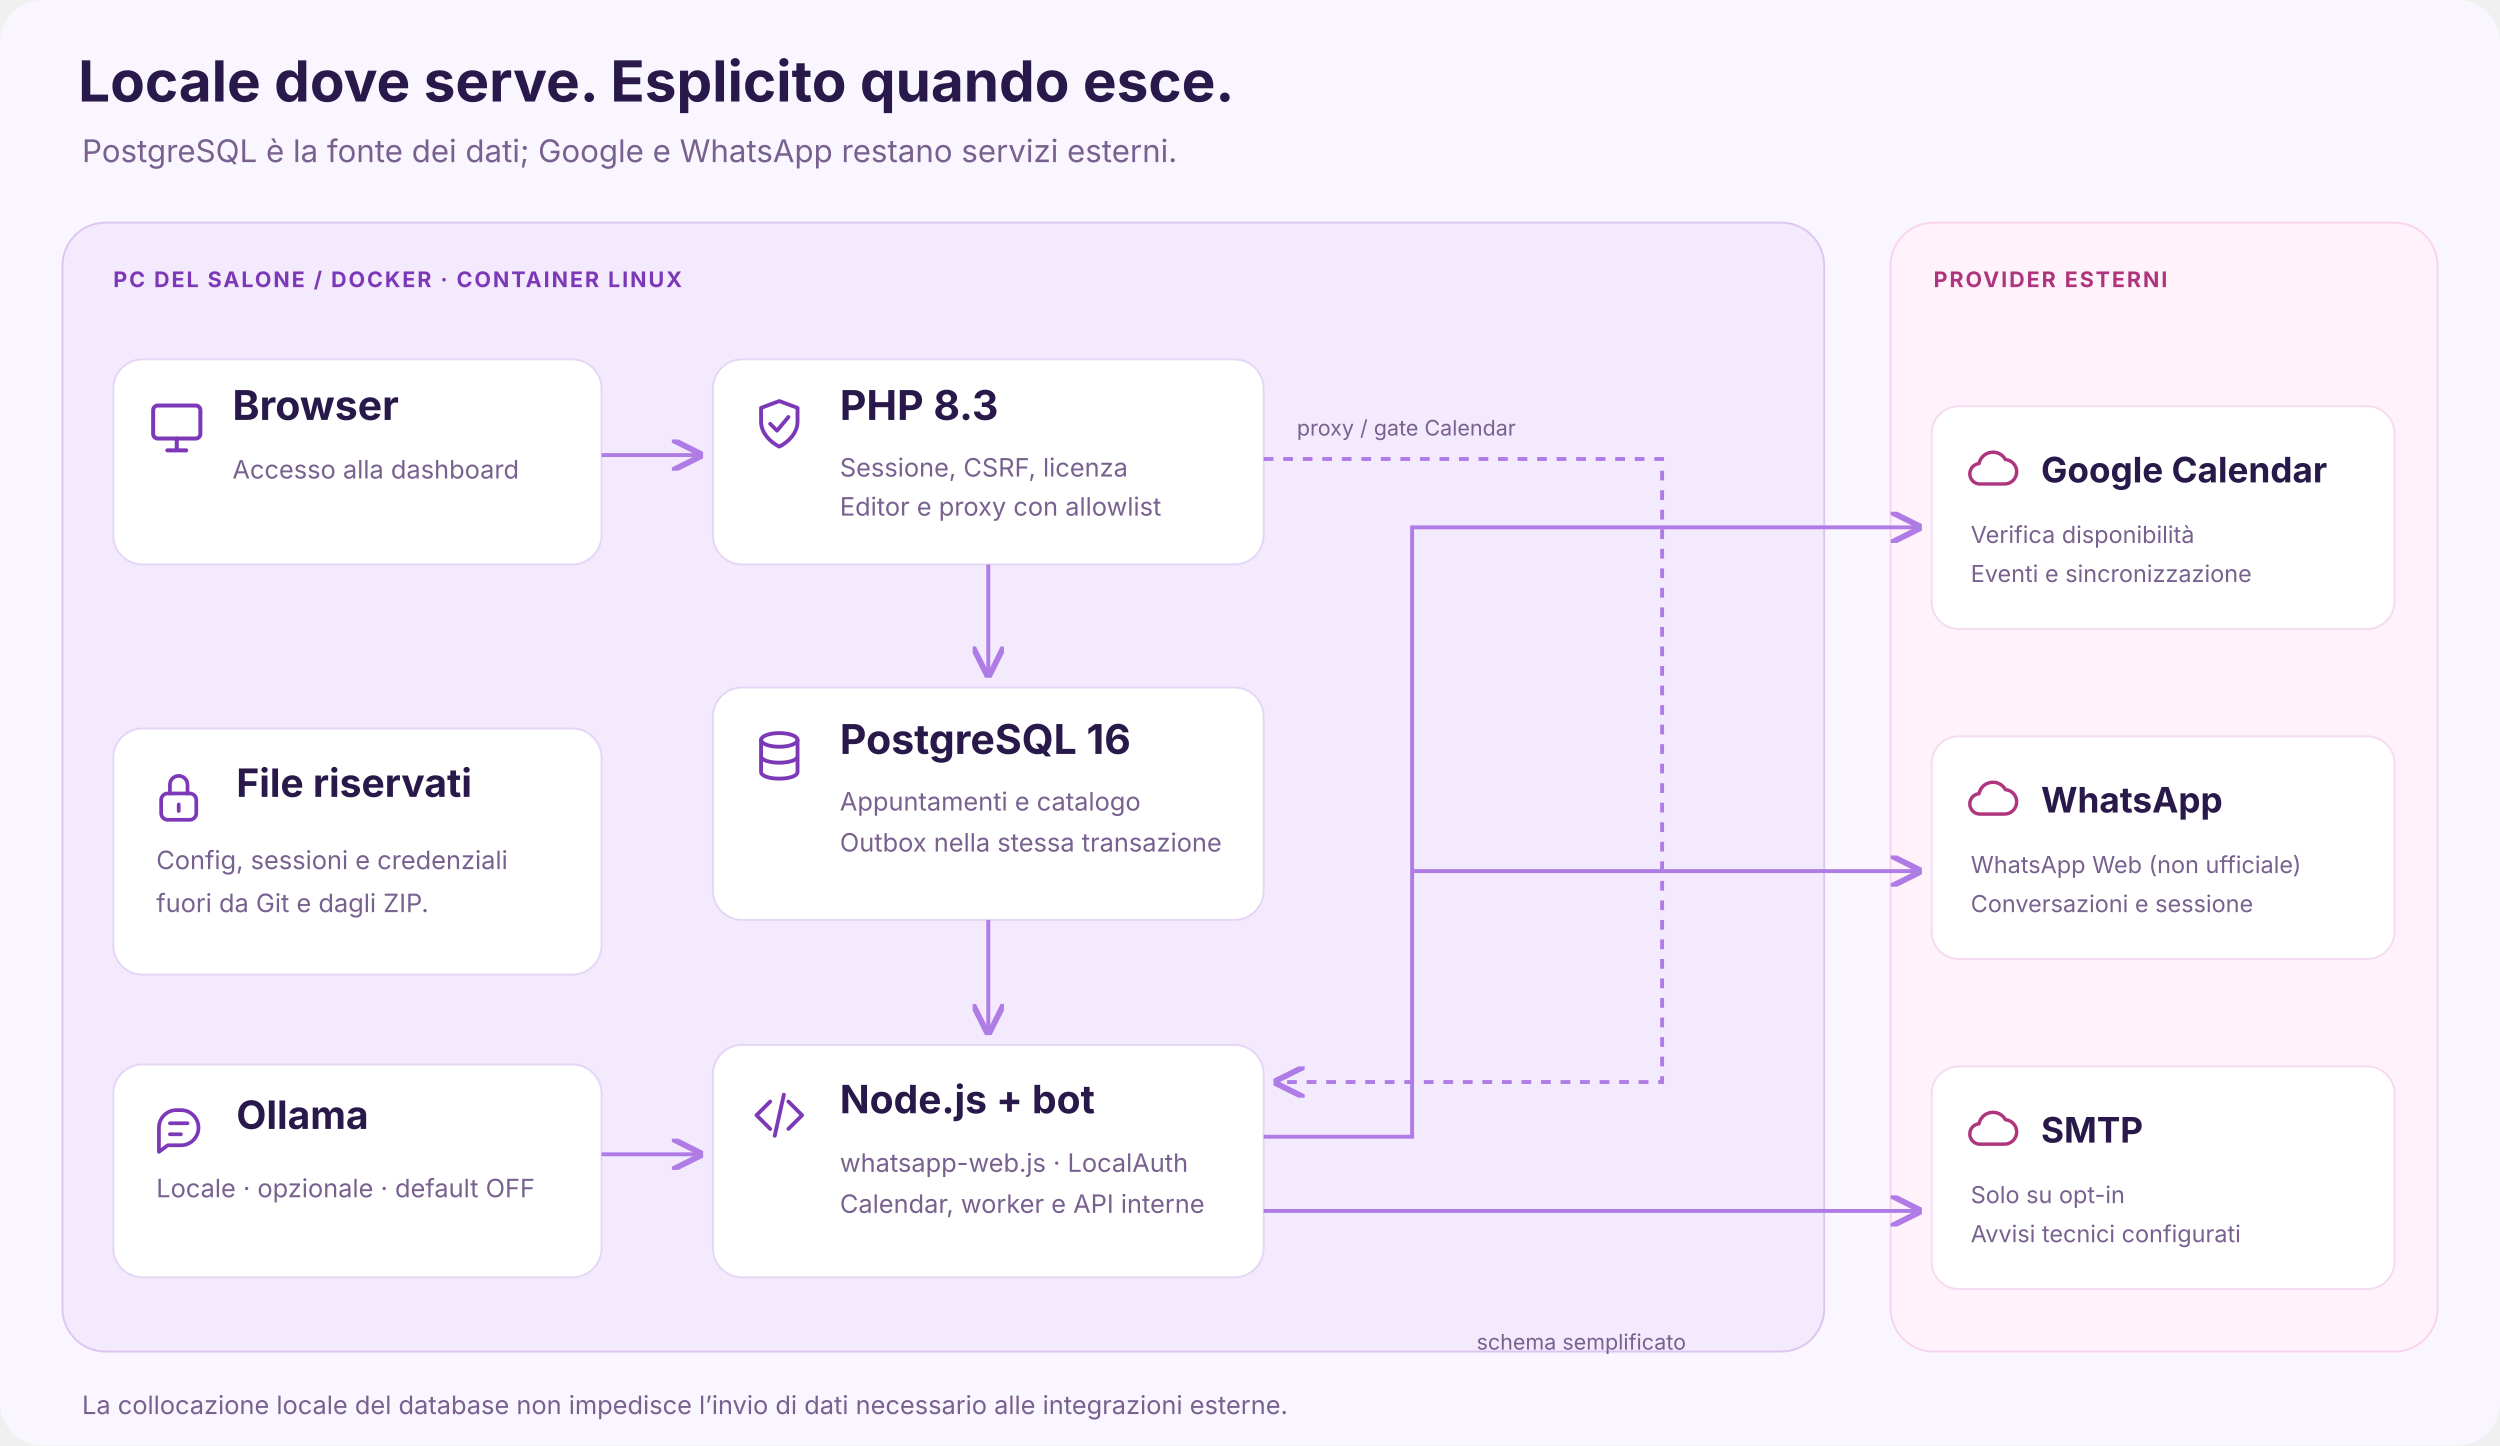
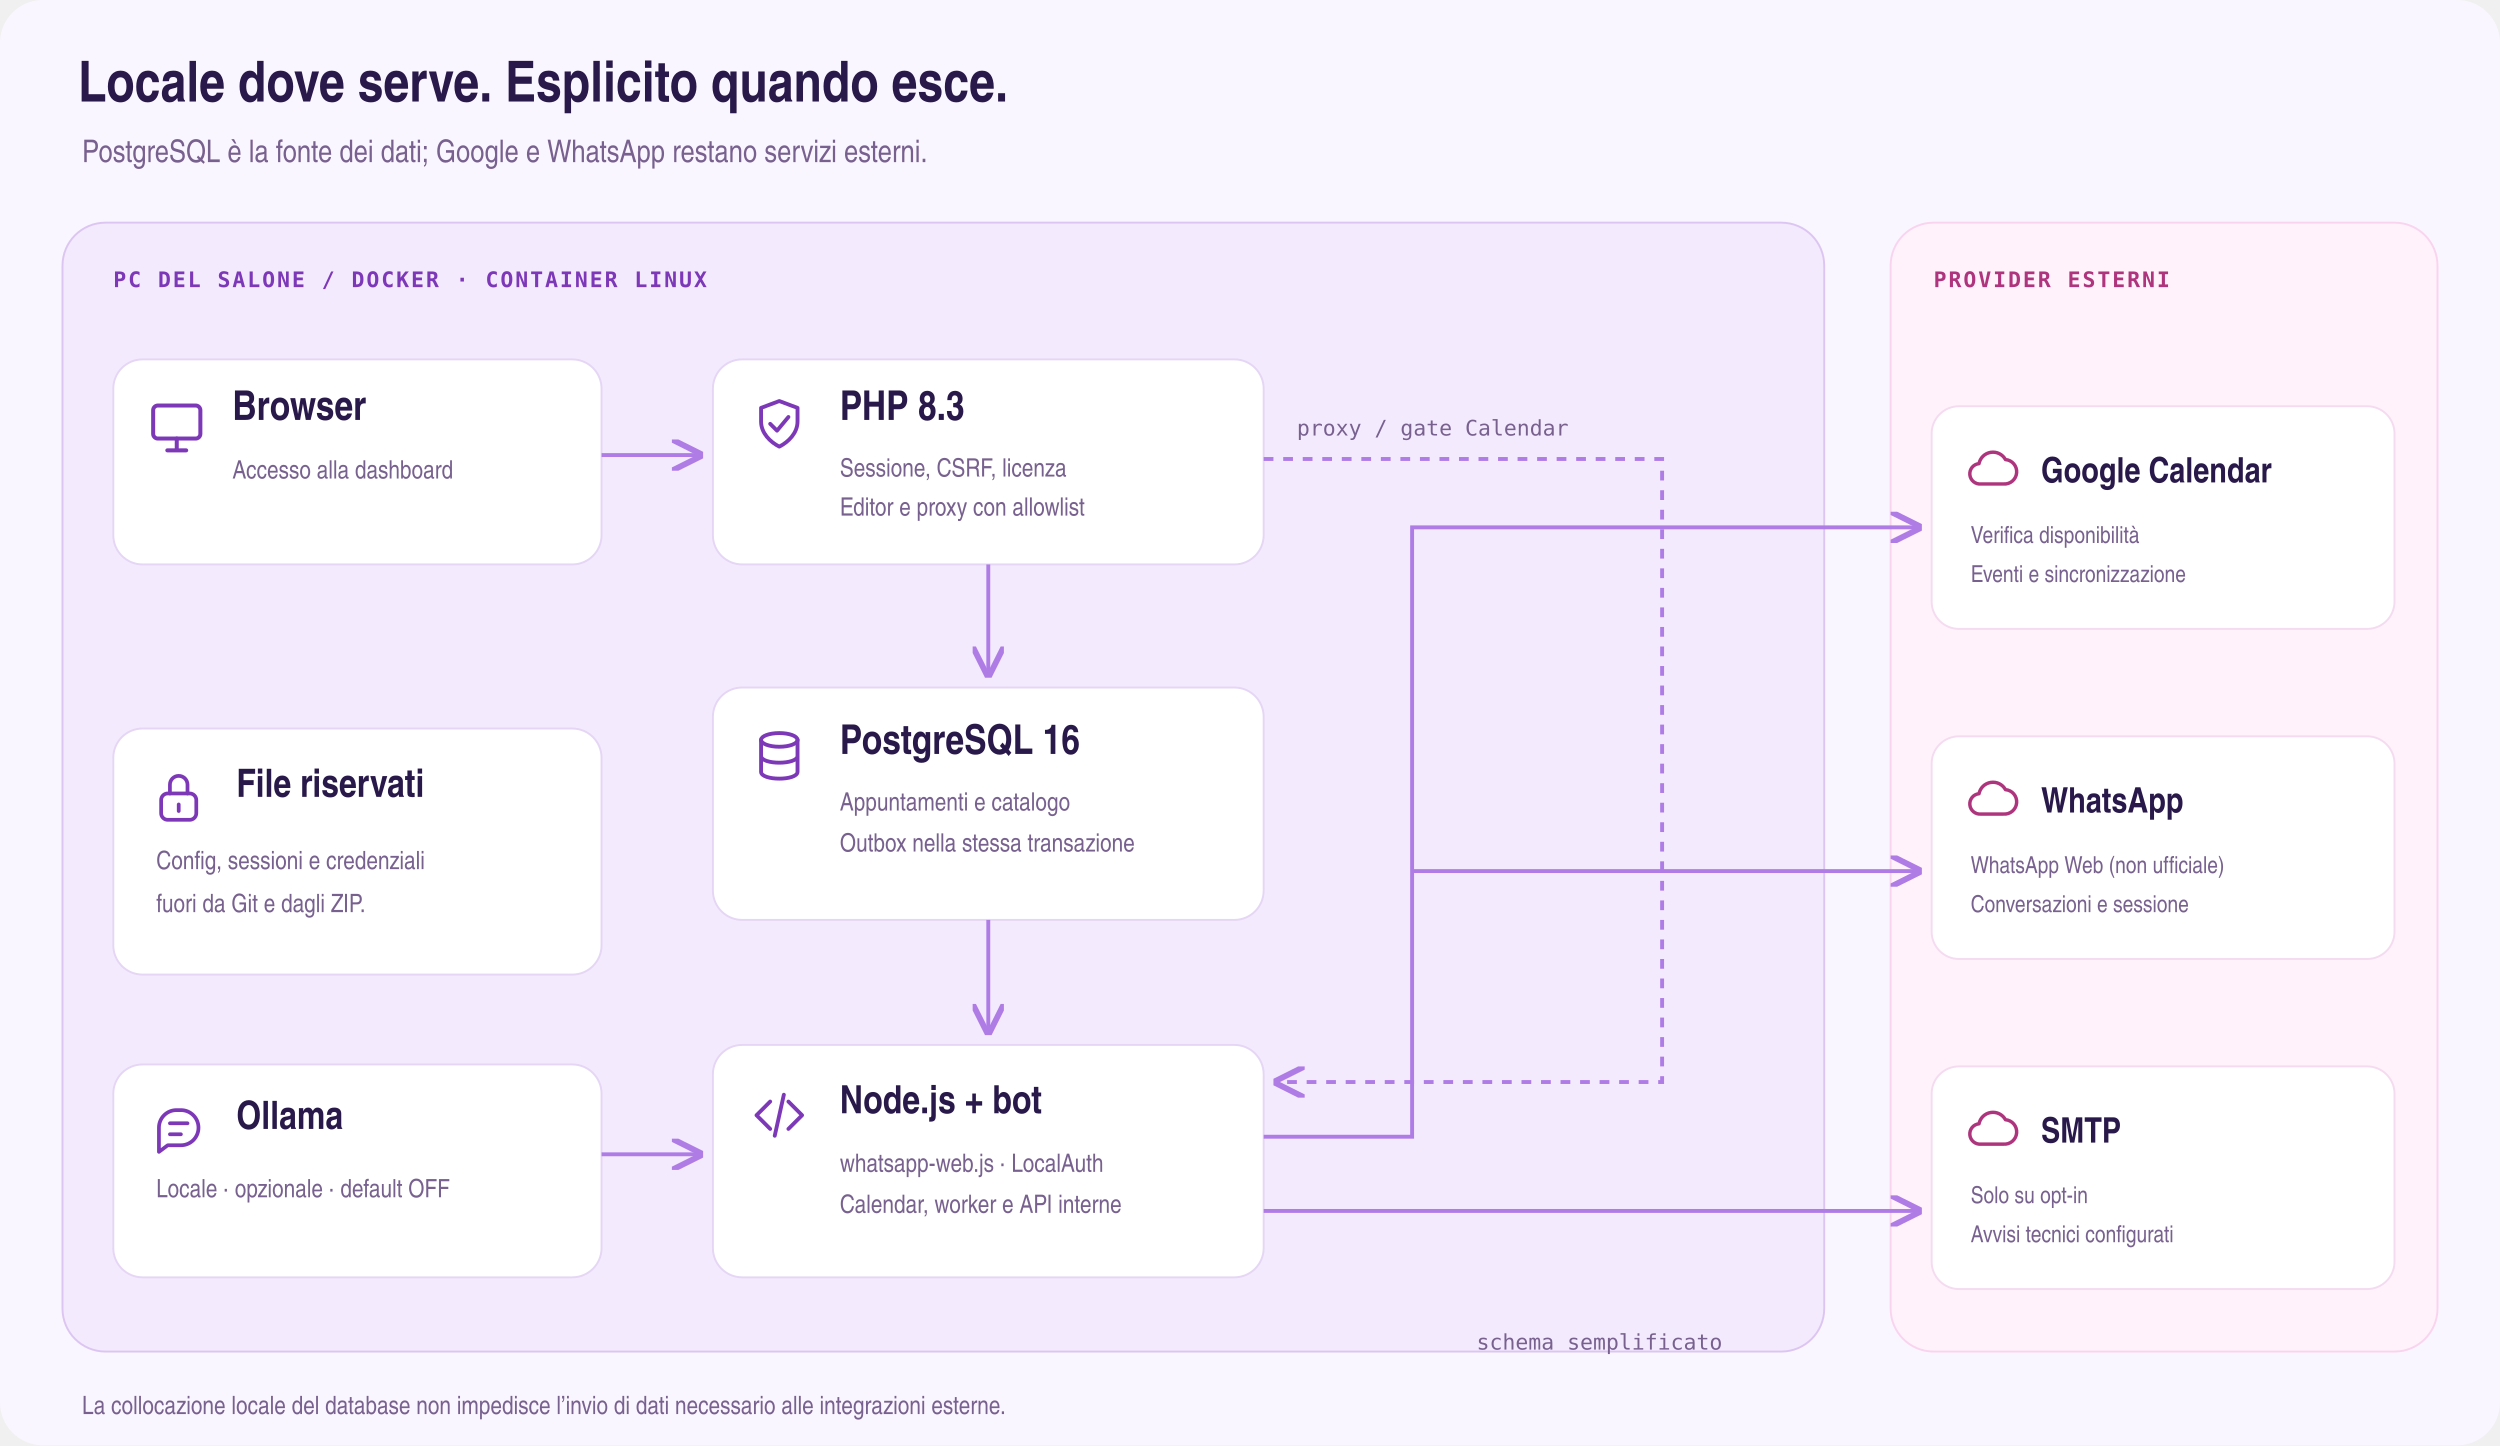
<svg xmlns="http://www.w3.org/2000/svg" width="1280" height="740" viewBox="0 0 1280 740" role="img" aria-labelledby="title desc">
  <defs>
    <pattern id="grid" width="40" height="40" patternUnits="userSpaceOnUse">
      <path d="M40 0H0V40" fill="none" stroke="#ffffff" stroke-opacity=".035" />
    </pattern>
    <marker id="arrow" markerWidth="8" markerHeight="8" refX="7" refY="4" orient="auto">
      <path d="m0 0 8 4-8 4" fill="none" stroke="#AF7CE6" stroke-width="1.5" />
    </marker>
  </defs>
-   <g font-family="Inter, Segoe UI, Arial, sans-serif">
+   <g font-family="Nimbus Sans Narrow,DejaVu Sans Condensed,Arial Narrow,sans-serif">
    <rect x="0" y="0" width="1280" height="740" rx="22" fill="#FAF6FF" stroke="none" />
-     <text x="40" y="52" fill="#29194A" font-size="29" font-weight="650">Locale dove serve. Esplicito quando esce.</text>
+     <text x="40" y="52" fill="#29194A" font-family="Impact,Nimbus Sans Narrow,DejaVu Sans Condensed,sans-serif" font-size="29" font-weight="650">Locale dove serve. Esplicito quando esce.</text>
    <text x="42" y="83" fill="#78618F" font-size="16" font-weight="400">PostgreSQL è la fonte dei dati; Google e WhatsApp restano servizi esterni.</text>
    <rect x="32" y="114" width="902" height="578" rx="22" fill="#F4EAFE" stroke="#DCC6F1" />
-     <text x="58" y="147" fill="#7D38B8" font-size="11" font-weight="650" letter-spacing="1">PC DEL SALONE / DOCKER · CONTAINER LINUX</text>
+     <text x="58" y="147" fill="#7D38B8" font-family="Consolas,DejaVu Sans Mono,monospace" font-size="11" font-weight="650" letter-spacing="1">PC DEL SALONE / DOCKER · CONTAINER LINUX</text>
    <rect x="58" y="184" width="250" height="105" rx="15" fill="#ffffff" stroke="#E4D6F4" />
    <g transform="translate(76 204) scale(1.208333)" fill="none" stroke="#7D38B8" stroke-width="1.7" stroke-linecap="round" stroke-linejoin="round">
      <rect x="2" y="3" width="20" height="14" rx="2" />
      <path d="M8 22h8m-4-5v5" />
    </g>
    <text x="119" y="215" fill="#29194A" font-size="21" font-weight="650">Browser</text>
    <text x="119" y="245" fill="#78618F" font-size="13" font-weight="400">Accesso alla dashboard</text>
    <rect x="365" y="184" width="282" height="105" rx="15" fill="#ffffff" stroke="#E4D6F4" />
    <g transform="translate(385 203) scale(1.166667)" fill="none" stroke="#7D38B8" stroke-width="1.7" stroke-linecap="round" stroke-linejoin="round">
      <path d="m12 2 8 3v6c0 5-4 9-8 11-4-2-8-6-8-11V5l8-3Z" />
      <path d="m8 12 3 3 5-6" />
    </g>
    <text x="430" y="215" fill="#29194A" font-size="21" font-weight="650">PHP 8.3</text>
    <text x="430" y="244" fill="#78618F" font-size="13" font-weight="400">Sessione, CSRF, licenza</text>
    <text x="430" y="264" fill="#78618F" font-size="13" font-weight="400">Editor e proxy con allowlist</text>
    <rect x="365" y="352" width="282" height="119" rx="15" fill="#ffffff" stroke="#E4D6F4" />
    <g transform="translate(385 373) scale(1.166667)" fill="none" stroke="#7D38B8" stroke-width="1.7" stroke-linecap="round" stroke-linejoin="round">
      <ellipse cx="12" cy="5" rx="8" ry="3" />
      <path d="M4 5v14c0 4 16 4 16 0V5M4 12c0 4 16 4 16 0" />
    </g>
    <text x="430" y="386" fill="#29194A" font-size="21" font-weight="650">PostgreSQL 16</text>
    <text x="430" y="415" fill="#78618F" font-size="13" font-weight="400">Appuntamenti e catalogo</text>
    <text x="430" y="436" fill="#78618F" font-size="13" font-weight="400">Outbox nella stessa transazione</text>
    <rect x="365" y="535" width="282" height="119" rx="15" fill="#ffffff" stroke="#E4D6F4" />
    <g transform="translate(385 557) scale(1.166667)" fill="none" stroke="#7D38B8" stroke-width="1.7" stroke-linecap="round" stroke-linejoin="round">
      <path d="m8 6-6 6 6 6m8-12 6 6-6 6M14 3l-4 18" />
    </g>
    <text x="430" y="570" fill="#29194A" font-size="20" font-weight="650">Node.js + bot</text>
    <text x="430" y="600" fill="#78618F" font-size="13" font-weight="400">whatsapp-web.js · LocalAuth</text>
    <text x="430" y="621" fill="#78618F" font-size="13" font-weight="400">Calendar, worker e API interne</text>
    <rect x="58" y="373" width="250" height="126" rx="15" fill="#ffffff" stroke="#E4D6F4" />
    <g transform="translate(78 395) scale(1.125)" fill="none" stroke="#7D38B8" stroke-width="1.7" stroke-linecap="round" stroke-linejoin="round">
      <rect x="4" y="10" width="16" height="12" rx="3" />
      <path d="M8 10V6a4 4 0 0 1 8 0v4m-4 5v3" />
    </g>
    <text x="121" y="408" fill="#29194A" font-size="20" font-weight="650">File riservati</text>
    <text x="80" y="445" fill="#78618F" font-size="13" font-weight="400">Config, sessioni e credenziali</text>
    <text x="80" y="467" fill="#78618F" font-size="13" font-weight="400">fuori da Git e dagli ZIP.</text>
    <rect x="58" y="545" width="250" height="109" rx="15" fill="#ffffff" stroke="#E4D6F4" />
    <g transform="translate(78 565) scale(1.125)" fill="none" stroke="#7D38B8" stroke-width="1.7" stroke-linecap="round" stroke-linejoin="round">
      <path d="M21 11a8 8 0 0 1-8 8H7l-4 3V11a8 8 0 0 1 8-8h2a8 8 0 0 1 8 8Z" />
      <path d="M8 9h8m-8 5h5" />
    </g>
    <text x="121" y="578" fill="#29194A" font-size="20" font-weight="650">Ollama</text>
    <text x="80" y="613" fill="#78618F" font-size="13" font-weight="400">Locale · opzionale · default OFF</text>
    <rect x="968" y="114" width="280" height="578" rx="22" fill="#FFF2FB" stroke="#F9D4EE" />
-     <text x="990" y="147" fill="#AE357D" font-size="11" font-weight="650" letter-spacing="1">PROVIDER ESTERNI</text>
+     <text x="990" y="147" fill="#AE357D" font-family="Consolas,DejaVu Sans Mono,monospace" font-size="11" font-weight="650" letter-spacing="1">PROVIDER ESTERNI</text>
    <rect x="989" y="208" width="237" height="114" rx="14" fill="#ffffff" stroke="#F4DBF0" />
    <g transform="translate(1007 228) scale(1.041667)" fill="none" stroke="#AE357D" stroke-width="1.7" stroke-linecap="round" stroke-linejoin="round">
      <path d="M7 19a5 5 0 1 1-1-10 7 7 0 0 1 13-2 6 6 0 0 1-1 12H7Z" />
    </g>
    <text x="1045" y="247" fill="#29194A" font-size="18" font-weight="650">Google Calendar</text>
    <text x="1009" y="278" fill="#78618F" font-size="12" font-weight="400">Verifica disponibilità</text>
    <text x="1009" y="298" fill="#78618F" font-size="12" font-weight="400">Eventi e sincronizzazione</text>
    <rect x="989" y="377" width="237" height="114" rx="14" fill="#ffffff" stroke="#F4DBF0" />
    <g transform="translate(1007 397) scale(1.041667)" fill="none" stroke="#AE357D" stroke-width="1.7" stroke-linecap="round" stroke-linejoin="round">
      <path d="M7 19a5 5 0 1 1-1-10 7 7 0 0 1 13-2 6 6 0 0 1-1 12H7Z" />
    </g>
    <text x="1045" y="416" fill="#29194A" font-size="18" font-weight="650">WhatsApp</text>
    <text x="1009" y="447" fill="#78618F" font-size="12" font-weight="400">WhatsApp Web (non ufficiale)</text>
    <text x="1009" y="467" fill="#78618F" font-size="12" font-weight="400">Conversazioni e sessione</text>
    <rect x="989" y="546" width="237" height="114" rx="14" fill="#ffffff" stroke="#F4DBF0" />
    <g transform="translate(1007 566) scale(1.041667)" fill="none" stroke="#AE357D" stroke-width="1.7" stroke-linecap="round" stroke-linejoin="round">
      <path d="M7 19a5 5 0 1 1-1-10 7 7 0 0 1 13-2 6 6 0 0 1-1 12H7Z" />
    </g>
    <text x="1045" y="585" fill="#29194A" font-size="18" font-weight="650">SMTP</text>
    <text x="1009" y="616" fill="#78618F" font-size="12" font-weight="400">Solo su opt-in</text>
    <text x="1009" y="636" fill="#78618F" font-size="12" font-weight="400">Avvisi tecnici configurati</text>
    <path d="M308 233H358" fill="none" stroke="#AF7CE6" stroke-width="2" marker-end="url(#arrow)" />
    <path d="M506 289V345" fill="none" stroke="#AF7CE6" stroke-width="2" marker-end="url(#arrow)" />
    <path d="M506 471V528" fill="none" stroke="#AF7CE6" stroke-width="2" marker-end="url(#arrow)" />
    <path d="M647 582H723V270H982" fill="none" stroke="#AF7CE6" stroke-width="2" marker-end="url(#arrow)" />
    <path d="M723 446H982" fill="none" stroke="#AF7CE6" stroke-width="2" marker-end="url(#arrow)" />
    <path d="M647 620H982" fill="none" stroke="#AF7CE6" stroke-width="2" marker-end="url(#arrow)" />
    <path d="M308 591H358" fill="none" stroke="#AF7CE6" stroke-width="2" marker-end="url(#arrow)" />
    <path d="M647 235H851V554H654" fill="none" stroke="#AF7CE6" stroke-width="2" stroke-dasharray="5 5" marker-end="url(#arrow)" />
-     <text x="664" y="223" fill="#78618F" font-size="11" font-weight="400">proxy / gate Calendar</text>
-     <text x="756" y="691" fill="#78618F" font-size="11" font-weight="400">schema semplificato</text>
+     <text x="664" y="223" fill="#78618F" font-family="Consolas,DejaVu Sans Mono,monospace" font-size="11" font-weight="400">proxy / gate Calendar</text>
+     <text x="756" y="691" fill="#78618F" font-family="Consolas,DejaVu Sans Mono,monospace" font-size="11" font-weight="400">schema semplificato</text>
    <text x="42" y="724" fill="#78618F" font-size="13" font-weight="400">La collocazione locale del database non impedisce l’invio di dati necessario alle integrazioni esterne.</text>
  </g>
</svg>
